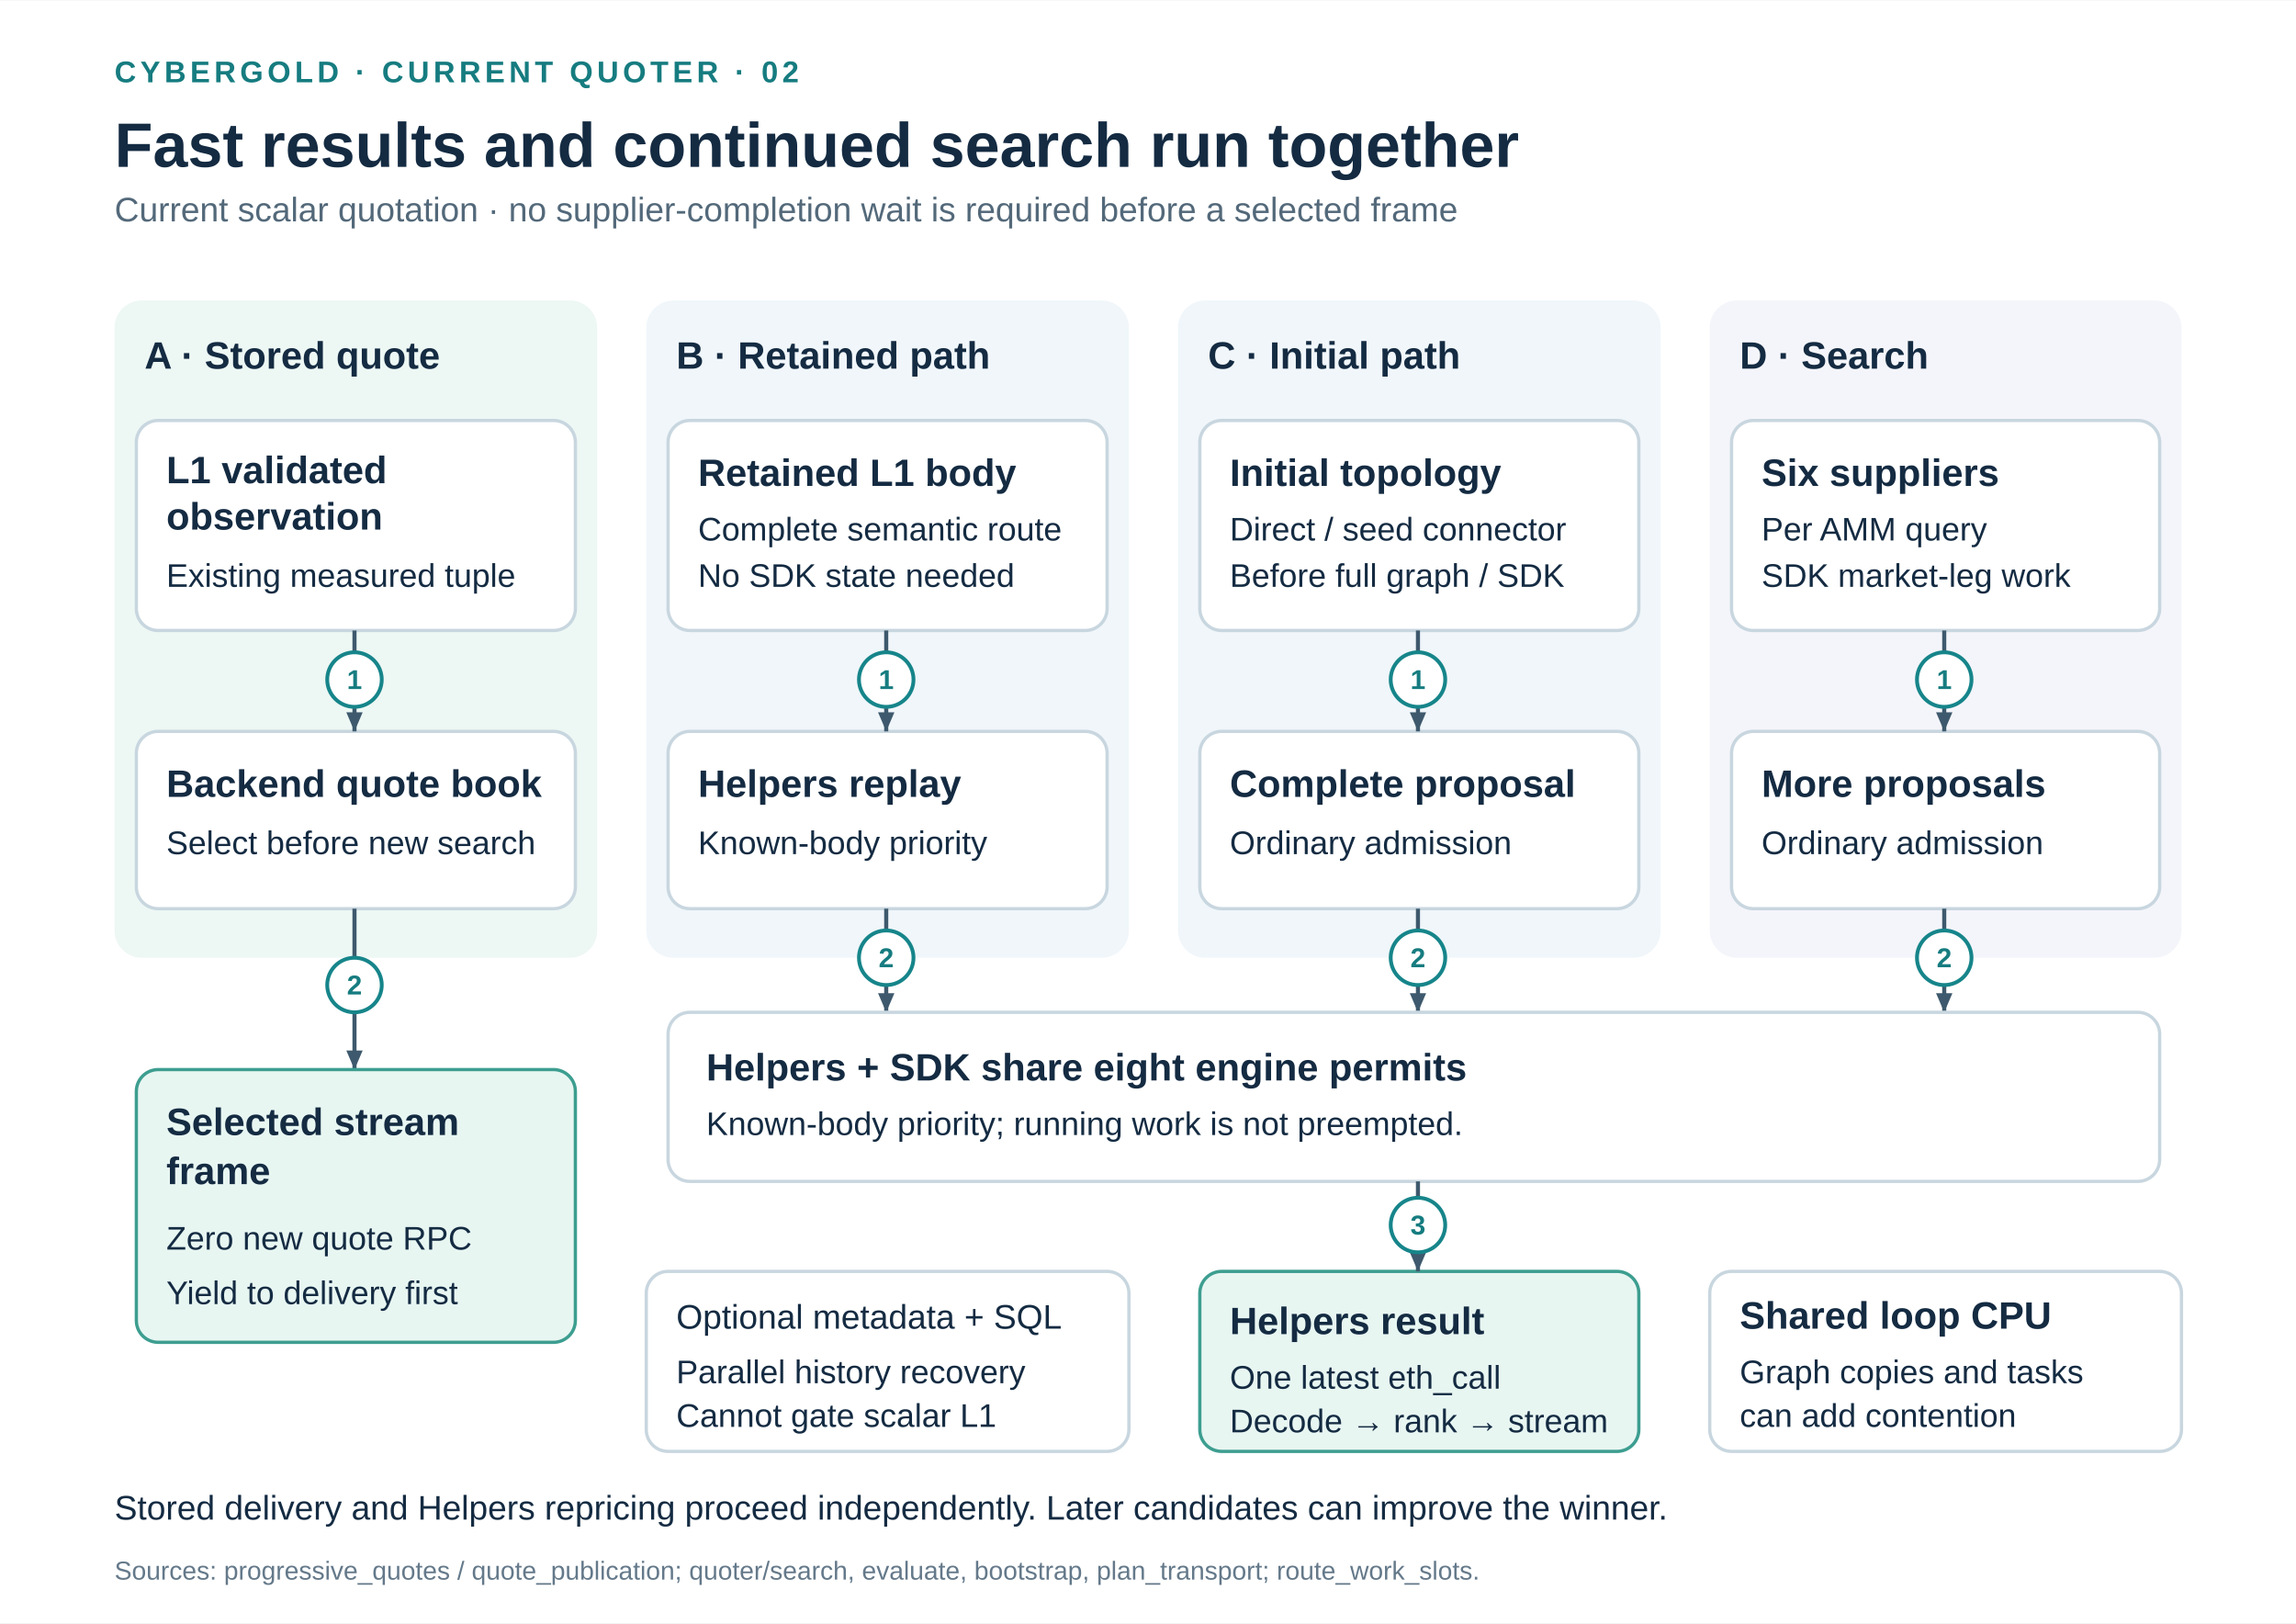
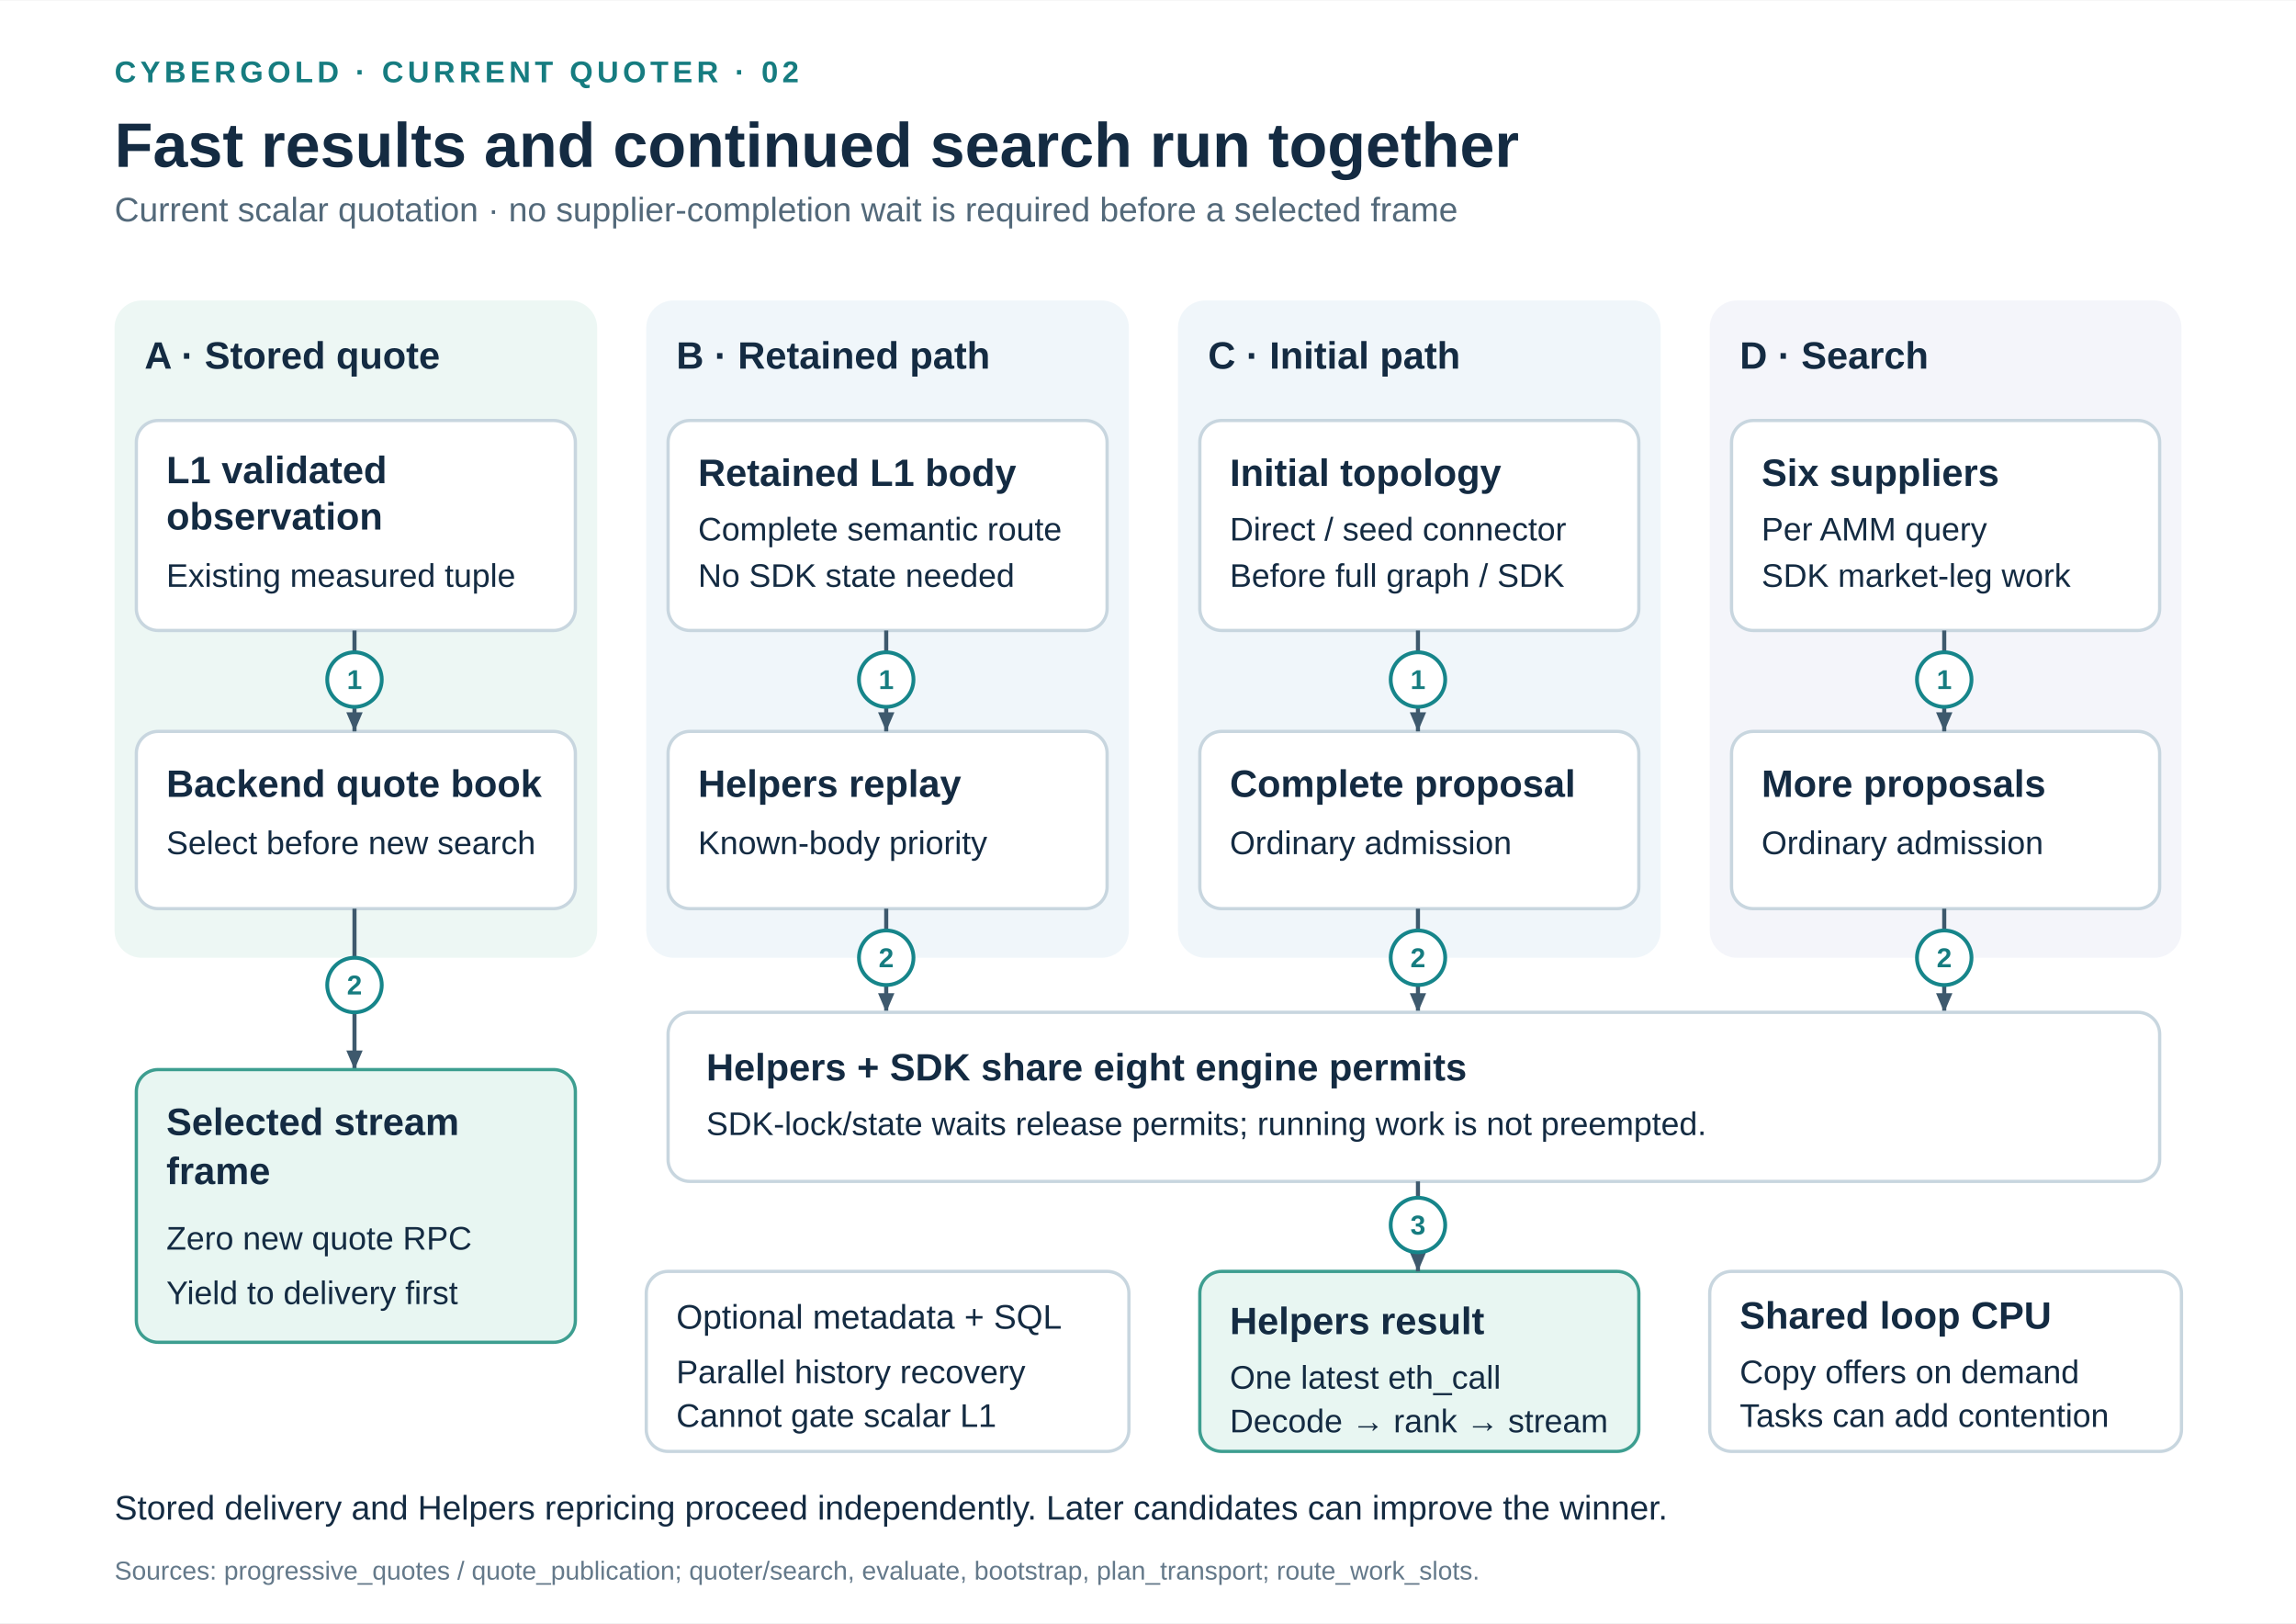
<svg xmlns="http://www.w3.org/2000/svg" width="297mm" height="210mm" viewBox="0 0 842 595" role="img" aria-labelledby="title desc">
  <defs>
    <marker id="arrow" markerWidth="8" markerHeight="8" refX="7" refY="4" orient="auto">
      <path d="M0 0 L8 4 L0 8 Z" fill="#3e596d" />
    </marker>
    <style>
    text{font-family:Arial,Helvetica,sans-serif;fill:#142b42}
    .eyebrow{font-size:11px;font-weight:700;letter-spacing:1.5px;fill:#167c80}
    .title{font-size:23px;font-weight:700}
    .subtitle{font-size:12.5px;fill:#53697a}
    .lane-label{font-size:10px;font-weight:700;letter-spacing:1.2px;fill:#53697a}
    .node{fill:#fff;stroke:#c8d6df;stroke-width:1.2}
    .fresh{fill:#e8f6f2;stroke:#3d9e90;stroke-width:1.2}
    .heading{font-size:14px;font-weight:700}
    .body{font-size:12px}
    .body-large{font-size:12.5px}
    .muted{fill:#53697a}
    .line{fill:none;stroke:#3e596d;stroke-width:1.5}
    .bus{fill:none;stroke:#3e596d;stroke-width:1.5}
    .dashed{fill:none;stroke:#8a9cab;stroke-width:1.3;stroke-dasharray:4 4}
    .step{fill:#fff;stroke:#16858a;stroke-width:1.4}
    .step-text{font-size:10px;font-weight:700;fill:#167c80;text-anchor:middle;dominant-baseline:central}
    .source{font-size:9.5px;fill:#64798a}
  </style>
  </defs>
  <rect width="842" height="595" fill="#fff" />
  <text x="42" y="30" class="eyebrow">CYBERGOLD · CURRENT QUOTER · 02</text>
  <text x="42" y="61" class="title">Fast results and continued search run together</text>
  <text x="42" y="81" class="subtitle">Current scalar quotation · no supplier-completion wait is required before a selected frame</text>
  <rect x="42" y="110" width="177" height="241" rx="10" fill="#edf7f4" />
  <rect x="237" y="110" width="177" height="241" rx="10" fill="#f0f6fa" />
  <rect x="432" y="110" width="177" height="241" rx="10" fill="#f0f6fa" />
  <rect x="627" y="110" width="173" height="241" rx="10" fill="#f4f5fa" />
  <text x="53" y="135" class="heading">A · Stored quote</text>
  <text x="248" y="135" class="heading">B · Retained path</text>
  <text x="443" y="135" class="heading">C · Initial path</text>
  <text x="638" y="135" class="heading">D · Search</text>
  <rect x="50" y="154" width="161" height="77" rx="8" class="node" />
  <text x="61" y="177" class="heading">L1 validated</text>
  <text x="61" y="194" class="heading">observation</text>
  <text x="61" y="215" class="body">Existing measured tuple</text>
  <rect x="245" y="154" width="161" height="77" rx="8" class="node" />
  <text x="256" y="178" class="heading">Retained L1 body</text>
  <text x="256" y="198" class="body">Complete semantic route</text>
  <text x="256" y="215" class="body">No SDK state needed</text>
  <rect x="440" y="154" width="161" height="77" rx="8" class="node" />
  <text x="451" y="178" class="heading">Initial topology</text>
  <text x="451" y="198" class="body">Direct / seed connector</text>
  <text x="451" y="215" class="body">Before full graph / SDK</text>
  <rect x="635" y="154" width="157" height="77" rx="8" class="node" />
  <text x="646" y="178" class="heading">Six suppliers</text>
  <text x="646" y="198" class="body">Per AMM query</text>
  <text x="646" y="215" class="body">SDK market-leg work</text>
  <rect x="50" y="268" width="161" height="65" rx="8" class="node" />
  <text x="61" y="292" class="heading">Backend quote book</text>
  <text x="61" y="313" class="body">Select before new search</text>
  <rect x="245" y="268" width="161" height="65" rx="8" class="node" />
  <text x="256" y="292" class="heading">Helpers replay</text>
  <text x="256" y="313" class="body">Known-body priority</text>
  <rect x="440" y="268" width="161" height="65" rx="8" class="node" />
  <text x="451" y="292" class="heading">Complete proposal</text>
  <text x="451" y="313" class="body">Ordinary admission</text>
  <rect x="635" y="268" width="157" height="65" rx="8" class="node" />
  <text x="646" y="292" class="heading">More proposals</text>
  <text x="646" y="313" class="body">Ordinary admission</text>
  <path d="M130 231 V268" class="line" />
  <polygon points="130.00,268.00 127.00,261.00 133.00,261.00" fill="#3e596d" />
  <circle cx="130" cy="249" r="10" class="step" />
  <text x="130" y="249" class="step-text">1</text>
  <path d="M325 231 V268" class="line" />
  <polygon points="325.00,268.00 322.00,261.00 328.00,261.00" fill="#3e596d" />
  <circle cx="325" cy="249" r="10" class="step" />
  <text x="325" y="249" class="step-text">1</text>
  <path d="M520 231 V268" class="line" />
  <polygon points="520.00,268.00 517.00,261.00 523.00,261.00" fill="#3e596d" />
  <circle cx="520" cy="249" r="10" class="step" />
  <text x="520" y="249" class="step-text">1</text>
  <path d="M713 231 V268" class="line" />
  <polygon points="713.00,268.00 710.00,261.00 716.00,261.00" fill="#3e596d" />
  <circle cx="713" cy="249" r="10" class="step" />
  <text x="713" y="249" class="step-text">1</text>
  <path d="M130 333 V392" class="line" />
  <polygon points="130.00,392.00 127.00,385.00 133.00,385.00" fill="#3e596d" />
  <circle cx="130" cy="361" r="10" class="step" />
  <text x="130" y="361" class="step-text">2</text>
  <path d="M325 333 V371" class="line" />
  <polygon points="325.00,371.00 322.00,364.00 328.00,364.00" fill="#3e596d" />
  <circle cx="325" cy="351" r="10" class="step" />
  <text x="325" y="351" class="step-text">2</text>
  <path d="M520 333 V371" class="line" />
  <polygon points="520.00,371.00 517.00,364.00 523.00,364.00" fill="#3e596d" />
  <circle cx="520" cy="351" r="10" class="step" />
  <text x="520" y="351" class="step-text">2</text>
  <path d="M713 333 V371" class="line" />
  <polygon points="713.00,371.00 710.00,364.00 716.00,364.00" fill="#3e596d" />
  <circle cx="713" cy="351" r="10" class="step" />
  <text x="713" y="351" class="step-text">2</text>
  <rect x="245" y="371" width="547" height="62" rx="8" class="node" />
  <text x="259" y="396" class="heading">Helpers + SDK share eight engine permits</text>
-   <text x="259" y="416" class="body">Known-body priority; running work is not preempted.</text>
+   <text x="259" y="416" class="body">SDK-lock/state waits release permits; running work is not preempted.</text>
  <rect x="50" y="392" width="161" height="100" rx="8" class="fresh" />
  <text x="61" y="416" class="heading">Selected stream</text>
  <text x="61" y="434" class="heading">frame</text>
  <text x="61" y="458" class="body">Zero new quote RPC</text>
  <text x="61" y="478" class="body">Yield to delivery first</text>
  <rect x="440" y="466" width="161" height="66" rx="8" class="fresh" />
  <text x="451" y="489" class="heading">Helpers result</text>
  <text x="451" y="509" class="body">One latest eth_call</text>
  <text x="451" y="525" class="body">Decode → rank → stream</text>
  <path d="M520 433 V466" class="line" />
  <polygon points="520.00,466.00 517.00,459.00 523.00,459.00" fill="#3e596d" />
  <circle cx="520" cy="449" r="10" class="step" />
  <text x="520" y="449" class="step-text">3</text>
  <rect x="237" y="466" width="177" height="66" rx="8" class="node" />
  <text x="248" y="487" class="body-large">Optional metadata + SQL</text>
  <text x="248" y="507" class="body">Parallel history recovery</text>
  <text x="248" y="523" class="body">Cannot gate scalar L1</text>
  <rect x="627" y="466" width="173" height="66" rx="8" class="node" />
  <text x="638" y="487" class="heading">Shared loop CPU</text>
-   <text x="638" y="507" class="body">Graph copies and tasks</text>
-   <text x="638" y="523" class="body">can add contention</text>
+   <text x="638" y="507" class="body">Copy offers on demand</text>
+   <text x="638" y="523" class="body">Tasks can add contention</text>
  <text x="42" y="557" class="body-large">Stored delivery and Helpers repricing proceed independently. Later candidates can improve the winner.</text>
  <text x="42" y="579" class="source">Sources: progressive_quotes / quote_publication; quoter/search, evaluate, bootstrap, plan_transport; route_work_slots.</text>
</svg>
